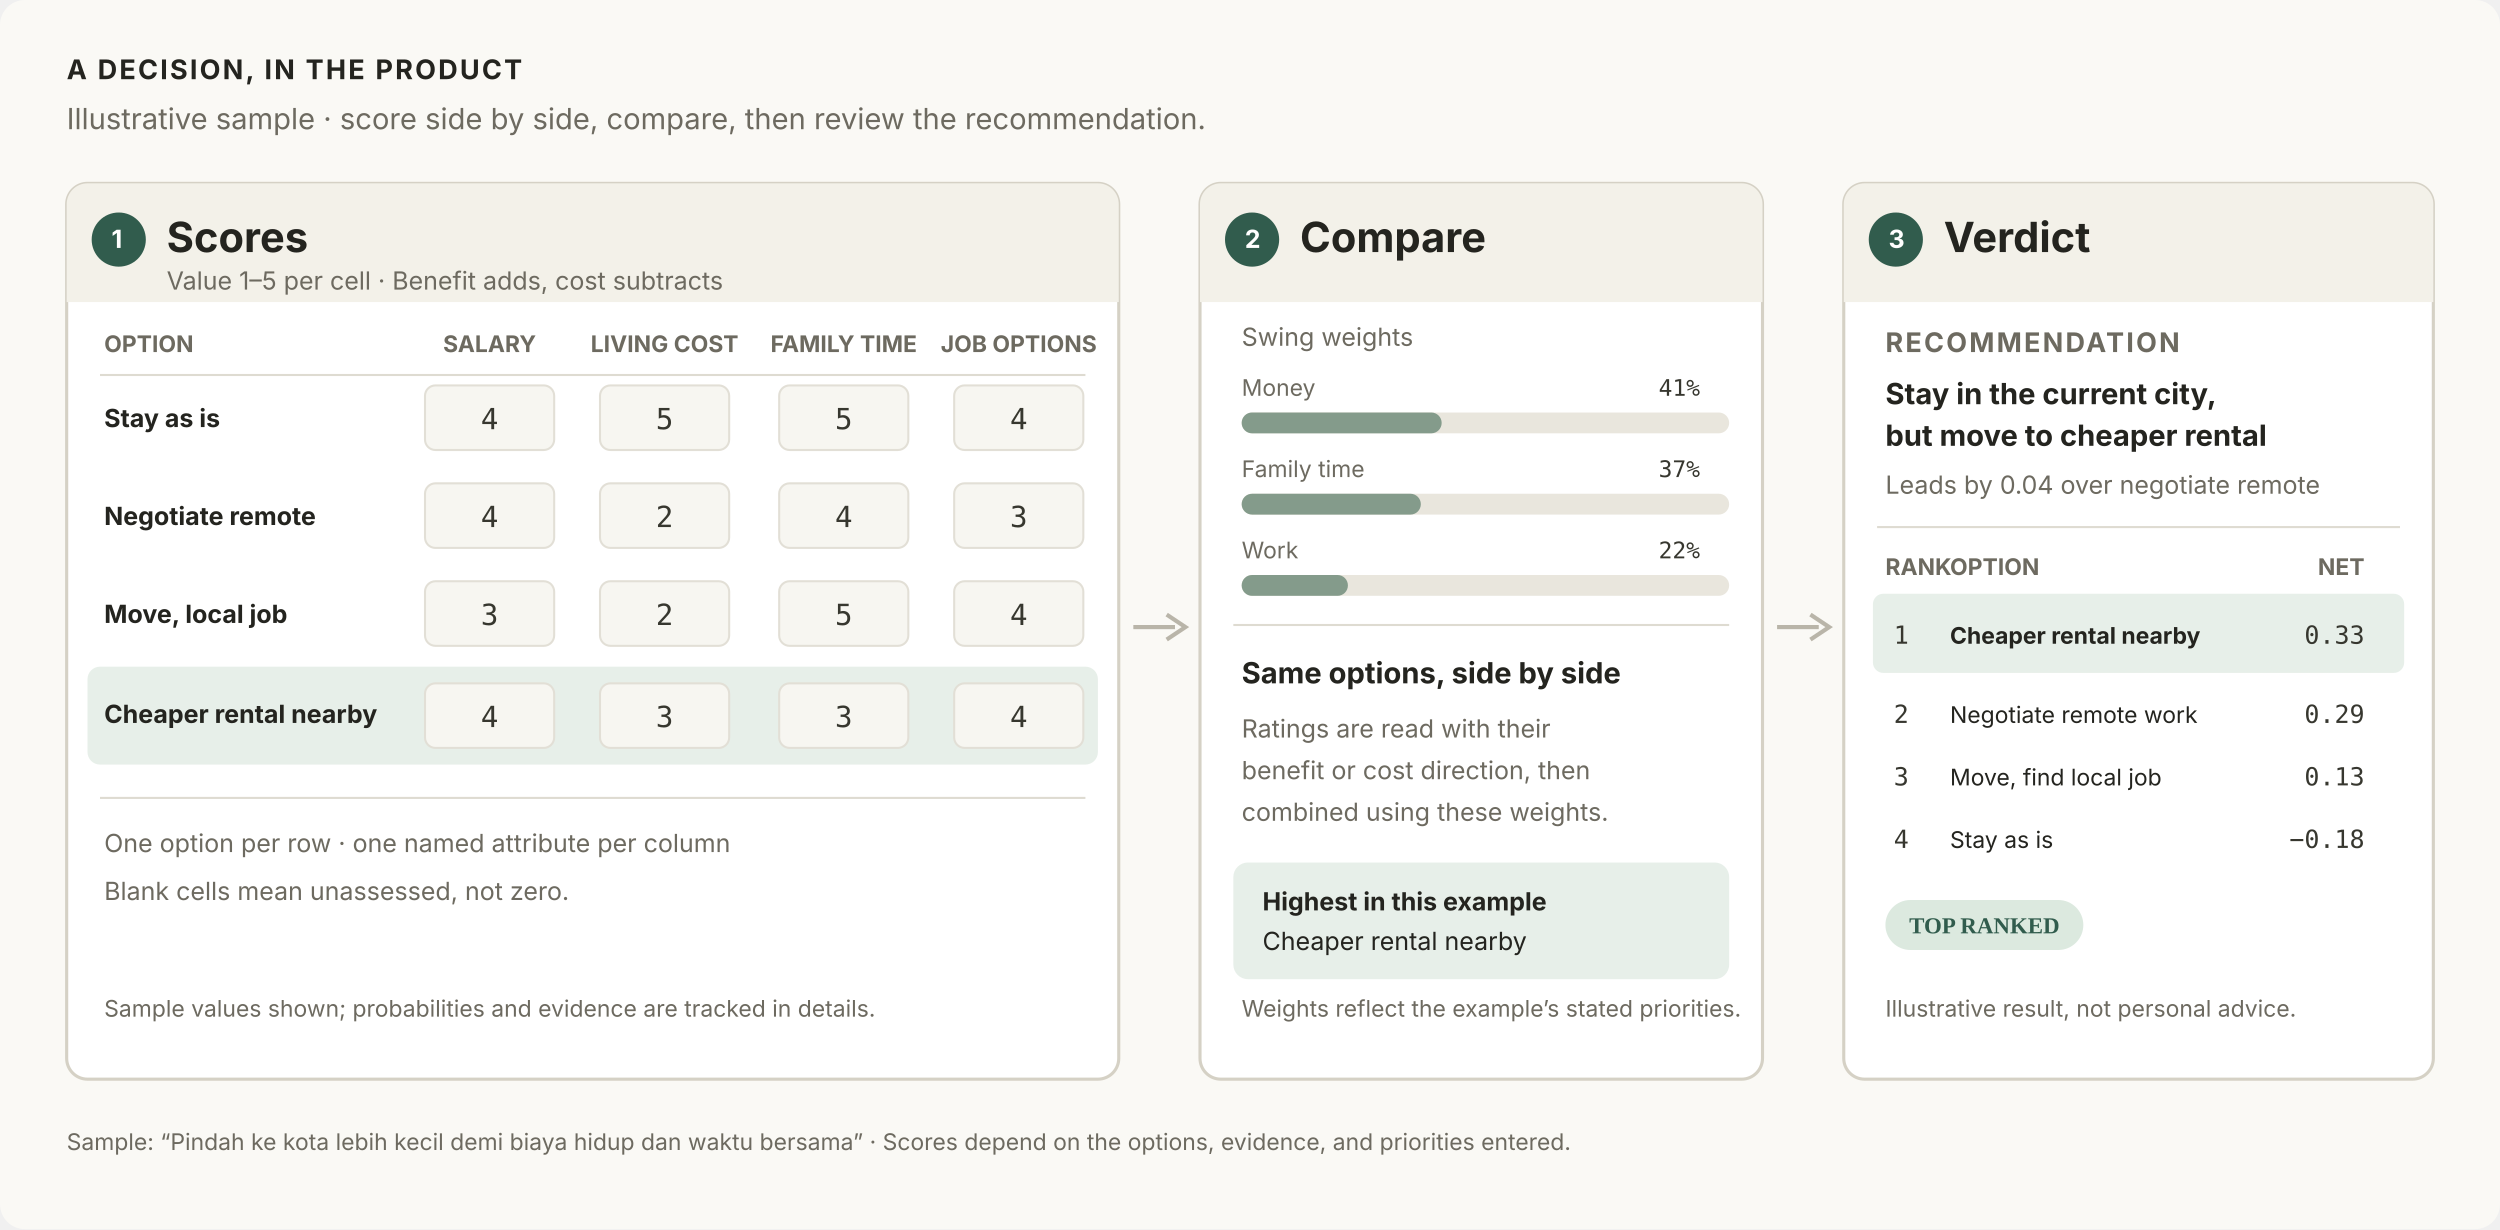
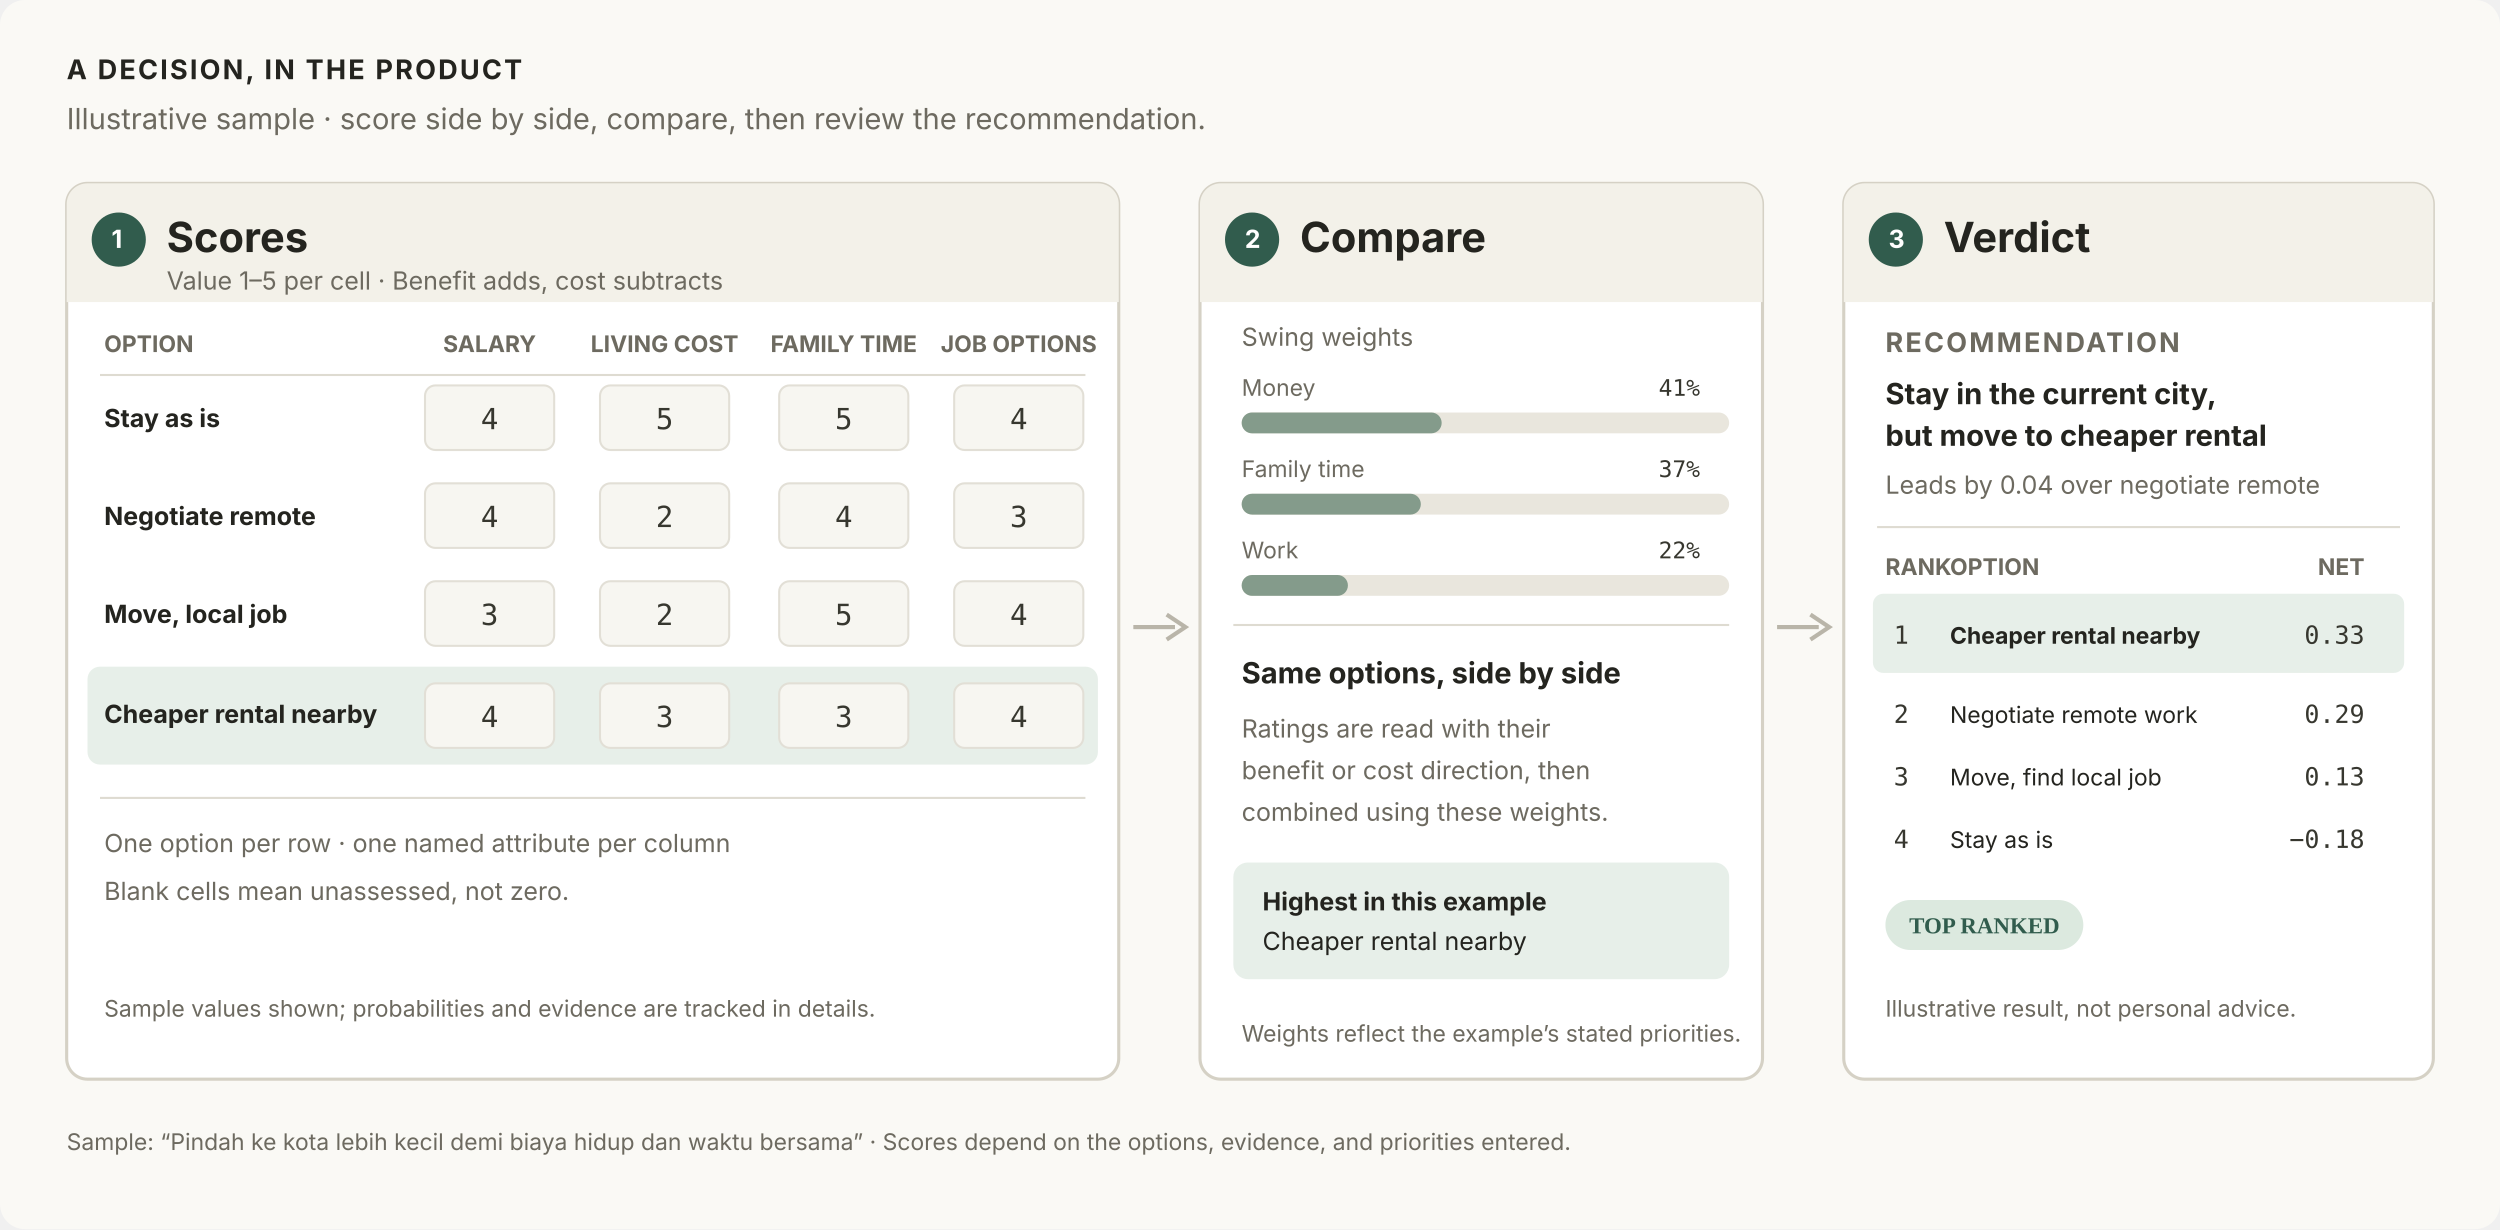
<svg xmlns="http://www.w3.org/2000/svg" viewBox="0 0 1200 590" role="img" aria-labelledby="whyTitle whyDesc" width="1200" height="590">
  <style>
    .bg { fill: #faf9f5; }
    .panel { fill: #fff; stroke: #d5d1c5; stroke-width: 1.5; }
    .head { fill: #f3f1e9; }
    .ink { fill: #24241f; font-family: Inter, system-ui, sans-serif; }
    .muted { fill: #6d6a60; font-family: Inter, system-ui, sans-serif; }
    .mono { fill: #37372f; font-family: 'JetBrains Mono', ui-monospace, monospace; }
    .kicker { font-size: 13px; font-weight: 700; letter-spacing: .08em; }
    .title { font-size: 20px; font-weight: 650; }
    .copy { font-size: 14px; }
    .small { font-size: 12px; }
    .tiny { font-size: 11px; }
    .strong { font-weight: 650; }
    .line { stroke: #dedbd1; stroke-width: 1; }
    .cell { fill: #f7f6f1; stroke: #e2dfd6; stroke-width: 1; }
    .winner { fill: #e7efe9; }
    .accent { fill: #315c4d; }
    .badge { fill: #dce9df; }
    .step { fill: #315c4d; }
    .step-text { fill: #fff; font: 700 12px Inter, system-ui, sans-serif; }
  </style>
  <rect class="bg" width="1200" height="590" rx="12" />
  <text class="ink kicker" x="32" y="38">A DECISION, IN THE PRODUCT</text>
  <text class="muted copy" x="32" y="62">Illustrative sample · score side by side, compare, then review the recommendation.</text>
  <rect class="panel" x="32" y="88" width="505" height="430" rx="10" />
  <path class="head" d="M42 88h485a10 10 0 0 1 10 10v47H32V98a10 10 0 0 1 10-10z" />
  <circle class="step" cx="57" cy="115" r="13" />
  <text class="step-text" x="53.5" y="119">1</text>
  <text class="ink title" x="80" y="121">Scores</text>
  <text class="muted small" x="80" y="139">Value 1–5 per cell · Benefit adds, cost subtracts</text>
  <text class="muted tiny strong" x="50" y="169">OPTION</text>
  <text class="muted tiny strong" x="235" y="169" text-anchor="middle">SALARY</text>
  <text class="muted tiny strong" x="319" y="169" text-anchor="middle">LIVING COST</text>
  <text class="muted tiny strong" x="405" y="169" text-anchor="middle">FAMILY TIME</text>
  <text class="muted tiny strong" x="489" y="169" text-anchor="middle">JOB OPTIONS</text>
  <path class="line" d="M48 180h473" />
  <text class="ink small strong" x="50" y="205">Stay as is</text>
  <rect class="cell" x="204" y="185" width="62" height="31" rx="5" />
  <text class="mono copy" x="235" y="206" text-anchor="middle">4</text>
  <rect class="cell" x="288" y="185" width="62" height="31" rx="5" />
  <text class="mono copy" x="319" y="206" text-anchor="middle">5</text>
  <rect class="cell" x="374" y="185" width="62" height="31" rx="5" />
  <text class="mono copy" x="405" y="206" text-anchor="middle">5</text>
  <rect class="cell" x="458" y="185" width="62" height="31" rx="5" />
  <text class="mono copy" x="489" y="206" text-anchor="middle">4</text>
  <text class="ink small strong" x="50" y="252">Negotiate remote</text>
  <rect class="cell" x="204" y="232" width="62" height="31" rx="5" />
  <text class="mono copy" x="235" y="253" text-anchor="middle">4</text>
  <rect class="cell" x="288" y="232" width="62" height="31" rx="5" />
  <text class="mono copy" x="319" y="253" text-anchor="middle">2</text>
  <rect class="cell" x="374" y="232" width="62" height="31" rx="5" />
  <text class="mono copy" x="405" y="253" text-anchor="middle">4</text>
  <rect class="cell" x="458" y="232" width="62" height="31" rx="5" />
  <text class="mono copy" x="489" y="253" text-anchor="middle">3</text>
  <text class="ink small strong" x="50" y="299">Move, local job</text>
  <rect class="cell" x="204" y="279" width="62" height="31" rx="5" />
  <text class="mono copy" x="235" y="300" text-anchor="middle">3</text>
  <rect class="cell" x="288" y="279" width="62" height="31" rx="5" />
  <text class="mono copy" x="319" y="300" text-anchor="middle">2</text>
  <rect class="cell" x="374" y="279" width="62" height="31" rx="5" />
  <text class="mono copy" x="405" y="300" text-anchor="middle">5</text>
  <rect class="cell" x="458" y="279" width="62" height="31" rx="5" />
  <text class="mono copy" x="489" y="300" text-anchor="middle">4</text>
  <rect class="winner" x="42" y="320" width="485" height="47" rx="6" />
  <text class="ink small strong" x="50" y="347">Cheaper rental nearby</text>
  <rect class="cell" x="204" y="328" width="62" height="31" rx="5" />
  <text class="mono copy" x="235" y="349" text-anchor="middle">4</text>
  <rect class="cell" x="288" y="328" width="62" height="31" rx="5" />
  <text class="mono copy" x="319" y="349" text-anchor="middle">3</text>
  <rect class="cell" x="374" y="328" width="62" height="31" rx="5" />
  <text class="mono copy" x="405" y="349" text-anchor="middle">3</text>
  <rect class="cell" x="458" y="328" width="62" height="31" rx="5" />
  <text class="mono copy" x="489" y="349" text-anchor="middle">4</text>
  <path class="line" d="M48 383h473" />
  <text class="muted small" x="50" y="409">One option per row · one named attribute per column</text>
  <text class="muted small" x="50" y="432">Blank cells mean unassessed, not zero.</text>
  <text class="muted tiny" x="50" y="488">Sample values shown; probabilities and evidence are tracked in details.</text>
  <path d="M544 301h20" stroke="#b9b5a9" stroke-width="2" />
  <path d="m560 295 9 6-9 6" fill="none" stroke="#b9b5a9" stroke-width="2" />
  <rect class="panel" x="576" y="88" width="270" height="430" rx="10" />
  <path class="head" d="M586 88h250a10 10 0 0 1 10 10v47H576V98a10 10 0 0 1 10-10z" />
  <circle class="step" cx="601" cy="115" r="13" />
  <text class="step-text" x="597.5" y="119">2</text>
  <text class="ink title" x="624" y="121">Compare</text>
  <text class="muted small" x="596" y="166">Swing weights</text>
  <text class="muted tiny" x="596" y="190">Money</text>
  <text class="mono tiny" x="816" y="190" text-anchor="end">41%</text>
  <rect x="596" y="198" width="234" height="10" rx="5" fill="#e9e6dd" />
  <rect x="596" y="198" width="96" height="10" rx="5" fill="#849b8b" />
  <text class="muted tiny" x="596" y="229">Family time</text>
  <text class="mono tiny" x="816" y="229" text-anchor="end">37%</text>
  <rect x="596" y="237" width="234" height="10" rx="5" fill="#e9e6dd" />
  <rect x="596" y="237" width="86" height="10" rx="5" fill="#849b8b" />
  <text class="muted tiny" x="596" y="268">Work</text>
  <text class="mono tiny" x="816" y="268" text-anchor="end">22%</text>
  <rect x="596" y="276" width="234" height="10" rx="5" fill="#e9e6dd" />
  <rect x="596" y="276" width="51" height="10" rx="5" fill="#849b8b" />
  <path class="line" d="M592 300h238" />
  <text class="ink copy strong" x="596" y="328">Same options, side by side</text>
  <text class="muted small" x="596" y="354">Ratings are read with their</text>
  <text class="muted small" x="596" y="374">benefit or cost direction, then</text>
  <text class="muted small" x="596" y="394">combined using these weights.</text>
  <rect class="winner" x="592" y="414" width="238" height="56" rx="7" />
  <text class="ink small strong" x="606" y="437">Highest in this example</text>
  <text class="ink small" x="606" y="456">Cheaper rental nearby</text>
-   <text class="muted tiny" x="596" y="488">Weights reflect the example’s stated priorities.</text>
+   <text class="muted tiny" x="596" y="500">Weights reflect the example’s stated priorities.</text>
  <path d="M853 301h20" stroke="#b9b5a9" stroke-width="2" />
  <path d="m869 295 9 6-9 6" fill="none" stroke="#b9b5a9" stroke-width="2" />
  <rect class="panel" x="885" y="88" width="283" height="430" rx="10" />
  <path class="head" d="M895 88h263a10 10 0 0 1 10 10v47H885V98a10 10 0 0 1 10-10z" />
  <circle class="step" cx="910" cy="115" r="13" />
  <text class="step-text" x="906.5" y="119">3</text>
  <text class="ink title" x="933" y="121">Verdict</text>
  <text class="muted kicker" x="905" y="169">RECOMMENDATION</text>
  <text class="ink copy strong" x="905" y="194">Stay in the current city,</text>
  <text class="ink copy strong" x="905" y="214">but move to cheaper rental</text>
  <text class="muted small" x="905" y="237">Leads by 0.04 over negotiate remote</text>
  <path class="line" d="M901 253h251" />
  <text class="muted tiny strong" x="905" y="276">RANK</text>
  <text class="muted tiny strong" x="936" y="276">OPTION</text>
  <text class="muted tiny strong" x="1135" y="276" text-anchor="end">NET</text>
  <rect class="winner" x="899" y="285" width="255" height="38" rx="5" />
  <text class="mono small" x="909" y="309">1</text>
  <text class="ink tiny strong" x="936" y="309">Cheaper rental nearby</text>
  <text class="mono small" x="1135" y="309" text-anchor="end">0.33</text>
  <text class="mono small" x="909" y="347">2</text>
  <text class="ink tiny" x="936" y="347">Negotiate remote work</text>
  <text class="mono small" x="1135" y="347" text-anchor="end">0.29</text>
  <text class="mono small" x="909" y="377">3</text>
  <text class="ink tiny" x="936" y="377">Move, find local job</text>
  <text class="mono small" x="1135" y="377" text-anchor="end">0.13</text>
  <text class="mono small" x="909" y="407">4</text>
  <text class="ink tiny" x="936" y="407">Stay as is</text>
  <text class="mono small" x="1135" y="407" text-anchor="end">−0.18</text>
  <rect class="badge" x="905" y="432" width="95" height="24" rx="12" />
  <text class="accent tiny strong" x="952.5" y="448" text-anchor="middle">TOP RANKED</text>
  <text class="muted tiny" x="905" y="488">Illustrative result, not personal advice.</text>
  <text class="muted tiny" x="32" y="552">Sample: “Pindah ke kota lebih kecil demi biaya hidup dan waktu bersama” · Scores depend on the options, evidence, and priorities entered.</text>
</svg>
